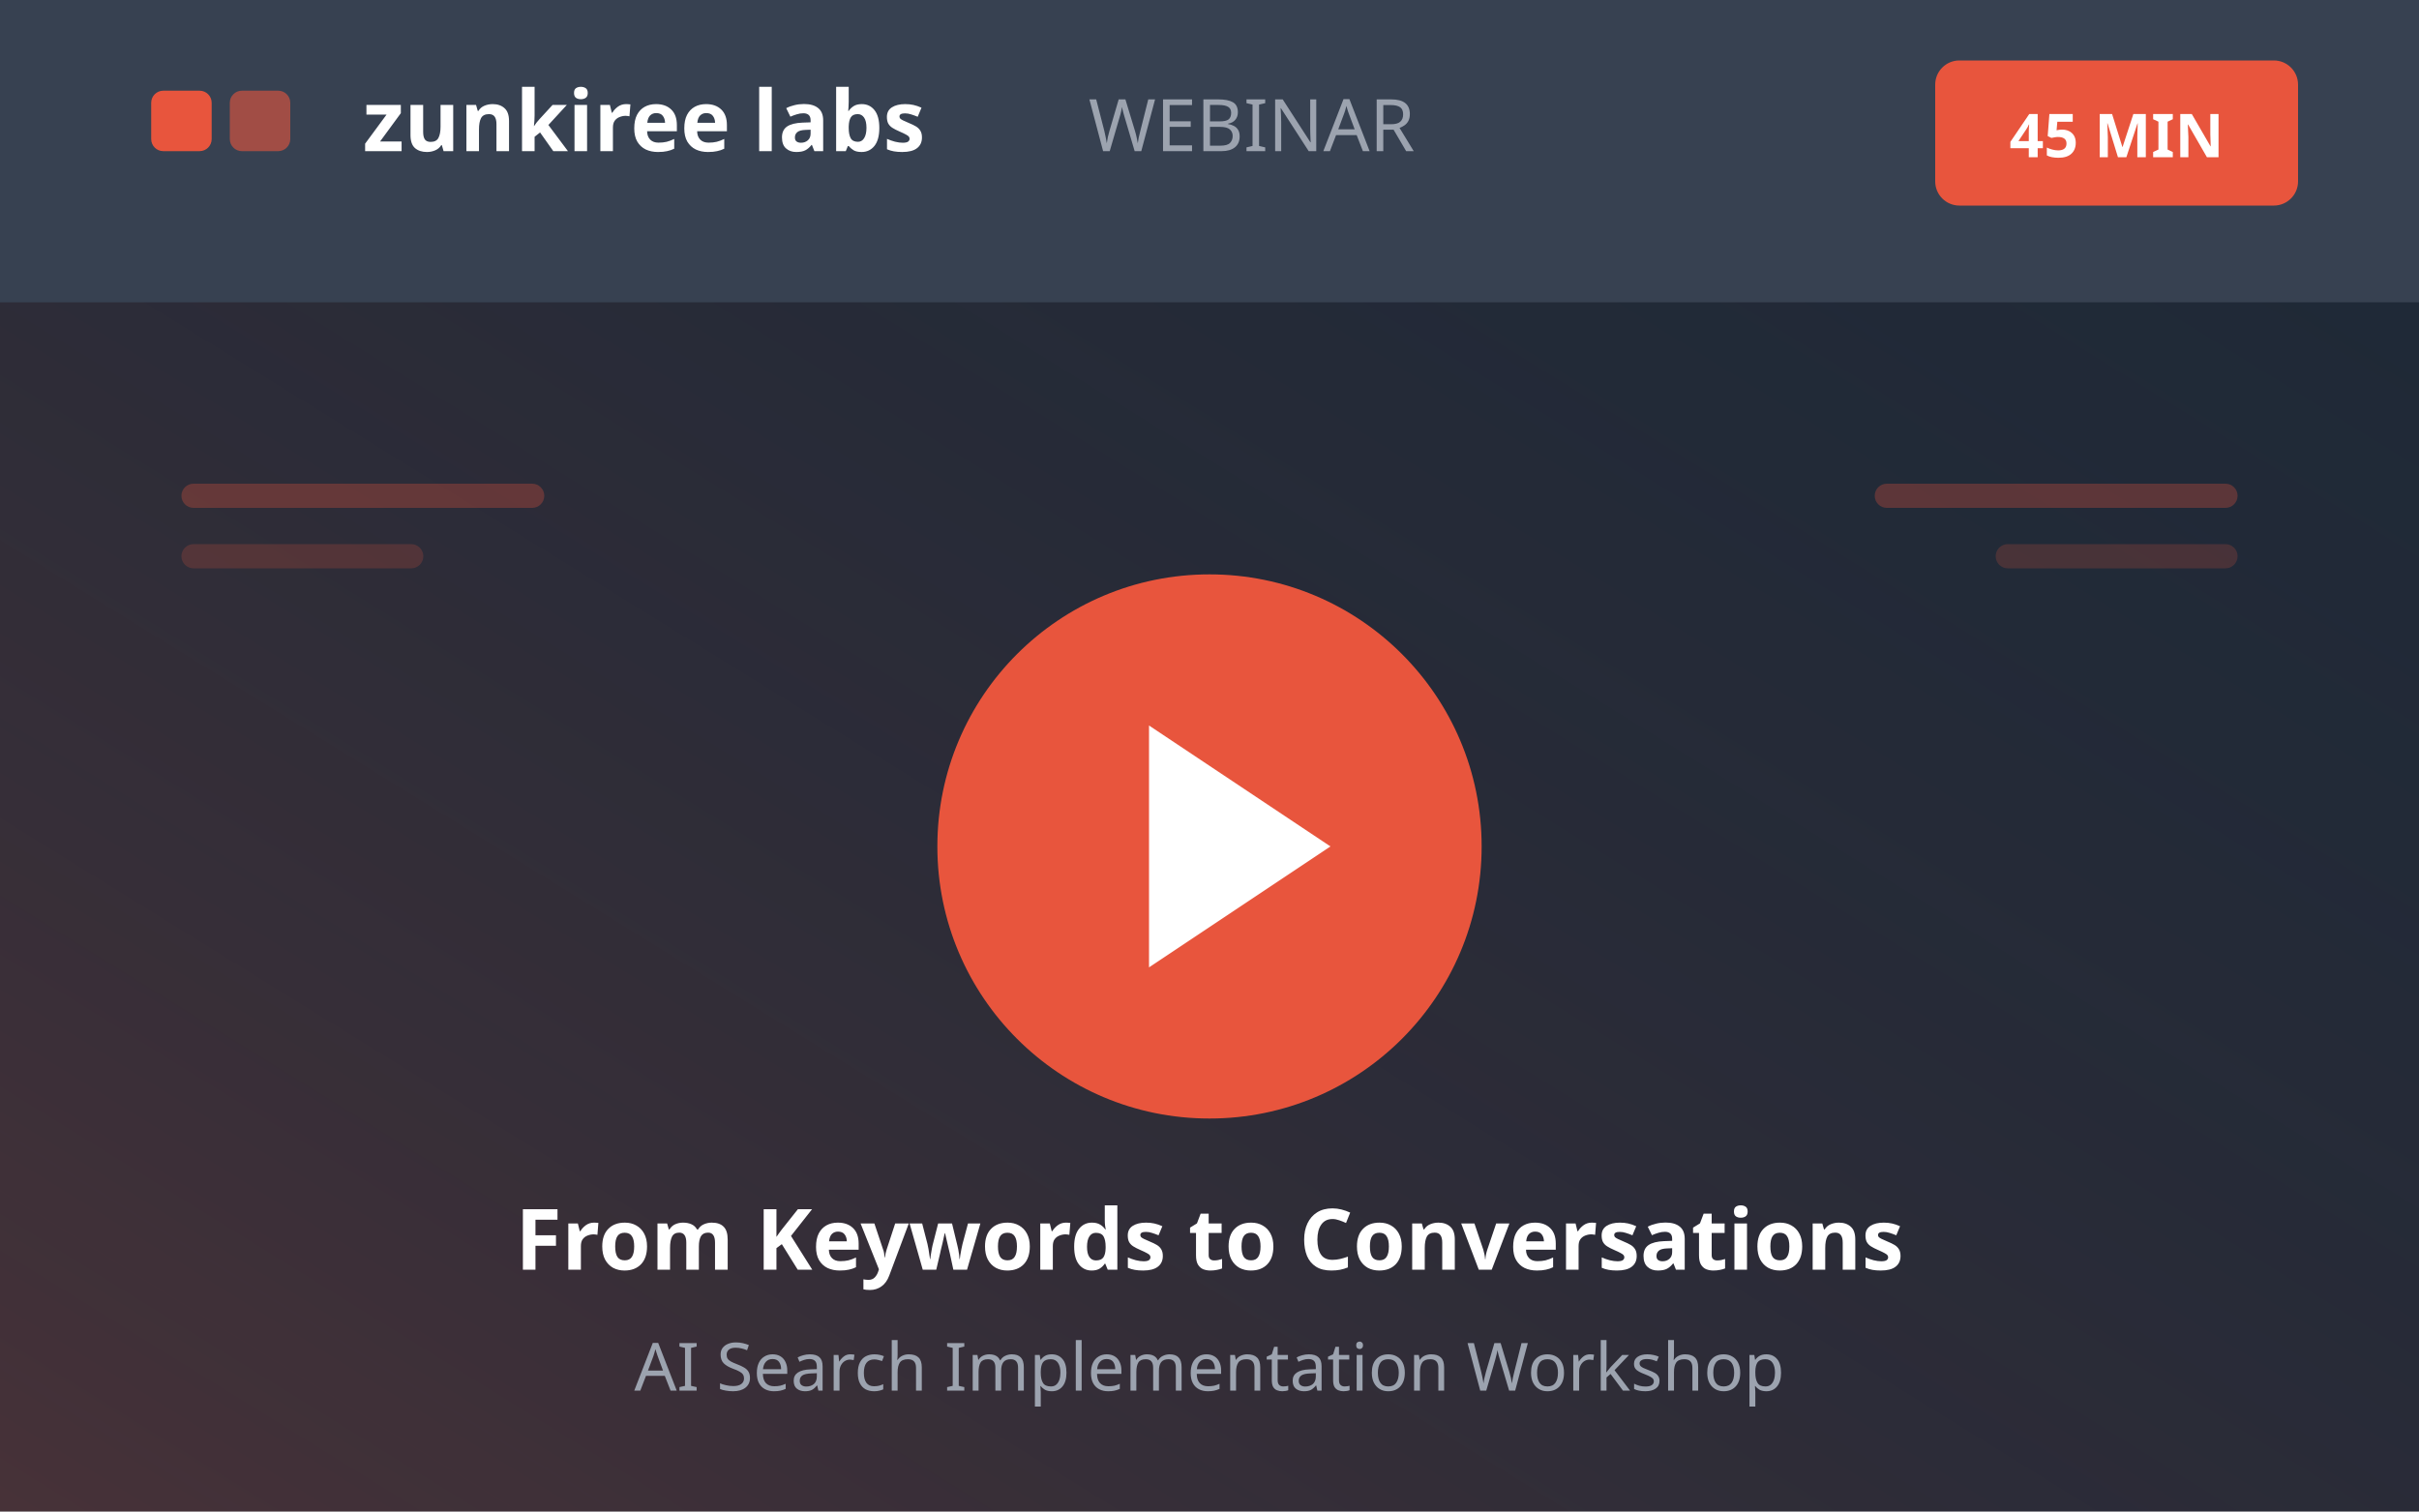
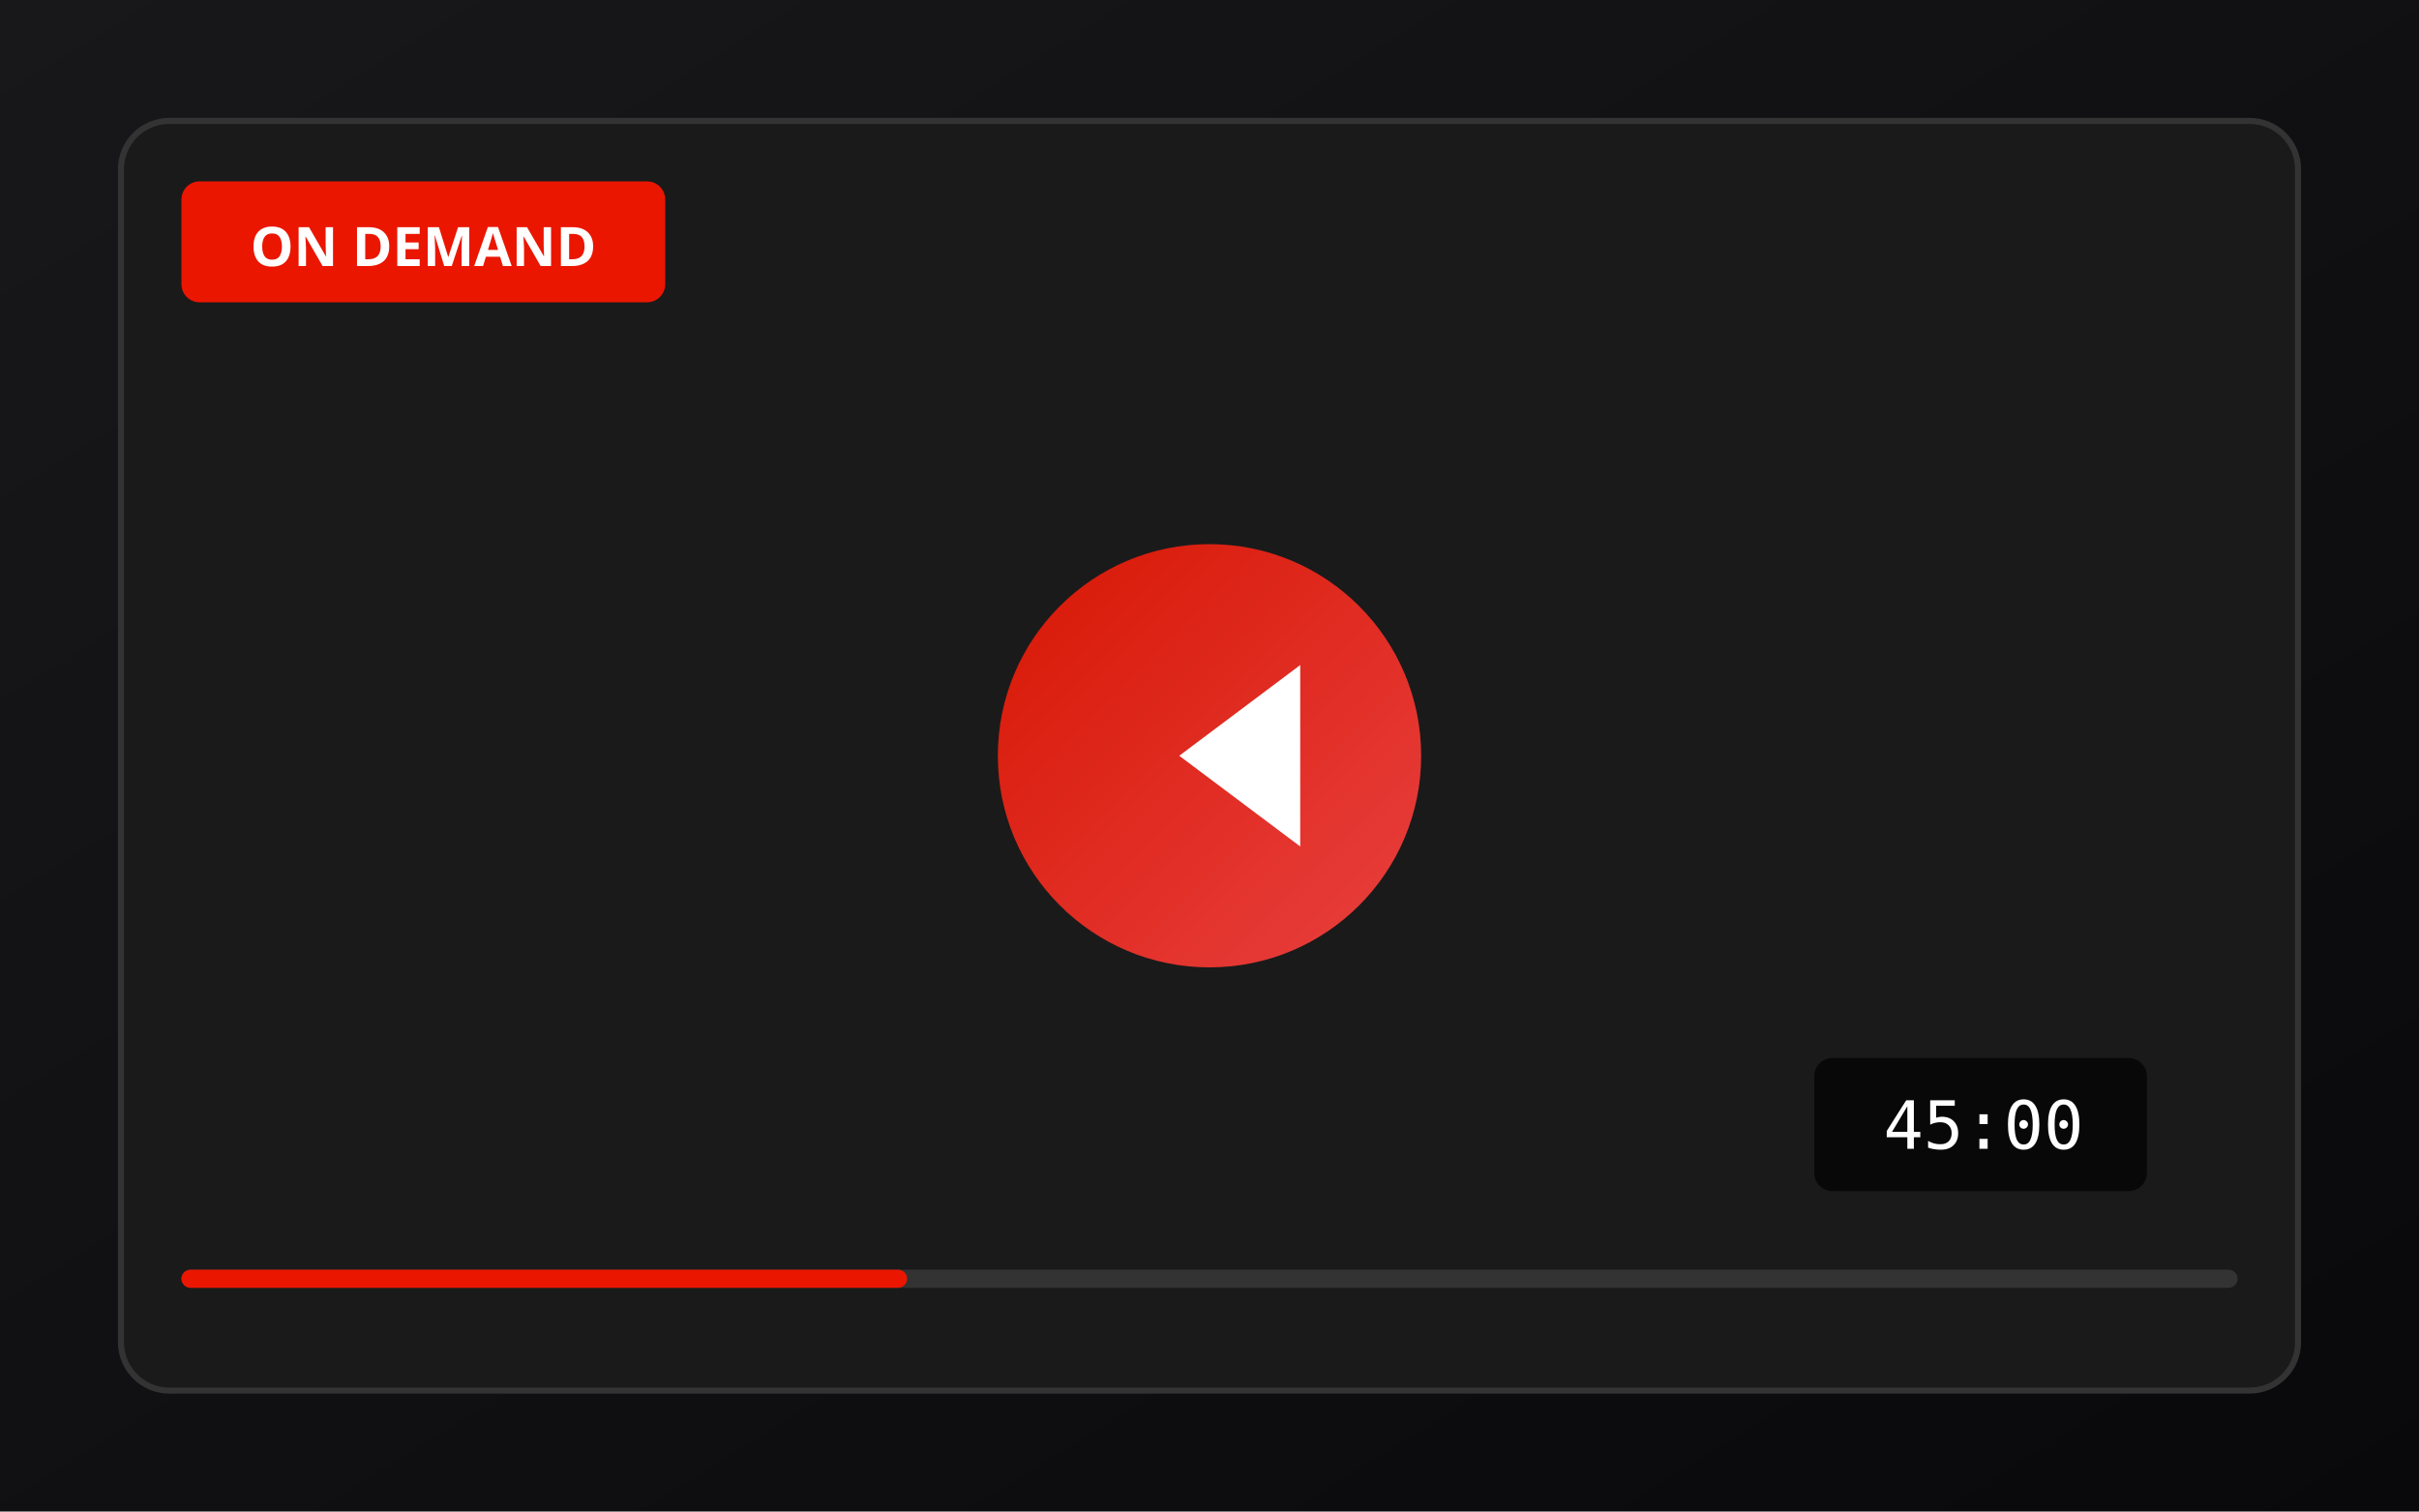
- <svg xmlns="http://www.w3.org/2000/svg" viewBox="0 0 400 250" fill="none">
-   <rect width="400" height="250" fill="#1F2937" />
+ <svg xmlns="http://www.w3.org/2000/svg" viewBox="0 0 400 250">
  <defs>
-     <linearGradient id="ondemandGrad" x1="0%" y1="100%" x2="100%" y2="0%">
-       <stop offset="0%" style="stop-color:#E8553D;stop-opacity:0.2" />
-       <stop offset="100%" style="stop-color:#1F2937;stop-opacity:0" />
+     <linearGradient id="spot-webinar-bg" x1="0%" y1="0%" x2="100%" y2="100%">
+       <stop offset="0%" stop-color="#18181b" />
+       <stop offset="100%" stop-color="#09090b" />
+     </linearGradient>
+     <linearGradient id="spot-play-gradient" x1="0%" y1="0%" x2="100%" y2="100%">
+       <stop offset="0%" stop-color="#EB1600" />
+       <stop offset="100%" stop-color="#ff4444" />
    </linearGradient>
  </defs>
-   <rect width="400" height="250" fill="url(#ondemandGrad)" />
-   <rect x="0" y="0" width="400" height="50" fill="#374151" />
-   <rect x="25" y="15" width="10" height="10" rx="2" fill="#E8553D" />
-   <rect x="38" y="15" width="10" height="10" rx="2" fill="#E8553D" opacity="0.6" />
-   <text x="60" y="25" font-family="system-ui, sans-serif" font-size="14" font-weight="600" fill="white">zunkiree labs</text>
-   <text x="180" y="25" font-family="system-ui, sans-serif" font-size="12" fill="#9CA3AF">WEBINAR</text>
-   <circle cx="200" cy="140" r="45" fill="#E8553D" />
-   <polygon points="190,120 190,160 220,140" fill="white" />
-   <text x="200" y="210" font-family="system-ui, sans-serif" font-size="14" font-weight="600" fill="white" text-anchor="middle">From Keywords to Conversations</text>
-   <text x="200" y="230" font-family="system-ui, sans-serif" font-size="11" fill="#9CA3AF" text-anchor="middle">AI Search Implementation Workshop</text>
-   <rect x="30" y="80" width="60" height="4" rx="2" fill="#E8553D" opacity="0.3" />
-   <rect x="30" y="90" width="40" height="4" rx="2" fill="#E8553D" opacity="0.2" />
-   <rect x="310" y="80" width="60" height="4" rx="2" fill="#E8553D" opacity="0.3" />
-   <rect x="330" y="90" width="40" height="4" rx="2" fill="#E8553D" opacity="0.2" />
-   <rect x="320" y="10" width="60" height="24" rx="4" fill="#E8553D" />
-   <text x="350" y="26" font-family="system-ui, sans-serif" font-size="10" font-weight="600" fill="white" text-anchor="middle">45 MIN</text>
+   <rect width="400" height="250" fill="url(#spot-webinar-bg)" />
+   <rect x="20" y="20" width="360" height="210" fill="#1a1a1a" rx="8" stroke="#333" stroke-width="1" />
+   <g transform="translate(200, 125)">
+     <circle r="35" fill="url(#spot-play-gradient)" opacity="0.9" />
+     <polygon points="12,-15 12,15 -8,0" fill="#fff" transform="translate(3, 0)" />
+   </g>
+   <g transform="translate(30, 210)">
+     <rect width="340" height="3" fill="#333" rx="1.5" />
+     <rect width="120" height="3" fill="#EB1600" rx="1.5" />
+   </g>
+   <rect x="30" y="30" width="80" height="20" fill="#EB1600" rx="3" />
+   <text x="70" y="44" font-family="system-ui, sans-serif" font-size="9" font-weight="600" fill="#fff" text-anchor="middle">ON DEMAND</text>
+   <rect x="300" y="175" width="55" height="22" fill="#000" opacity="0.7" rx="3" />
+   <text x="328" y="190" font-family="monospace" font-size="11" fill="#fff" text-anchor="middle">45:00</text>
</svg>
